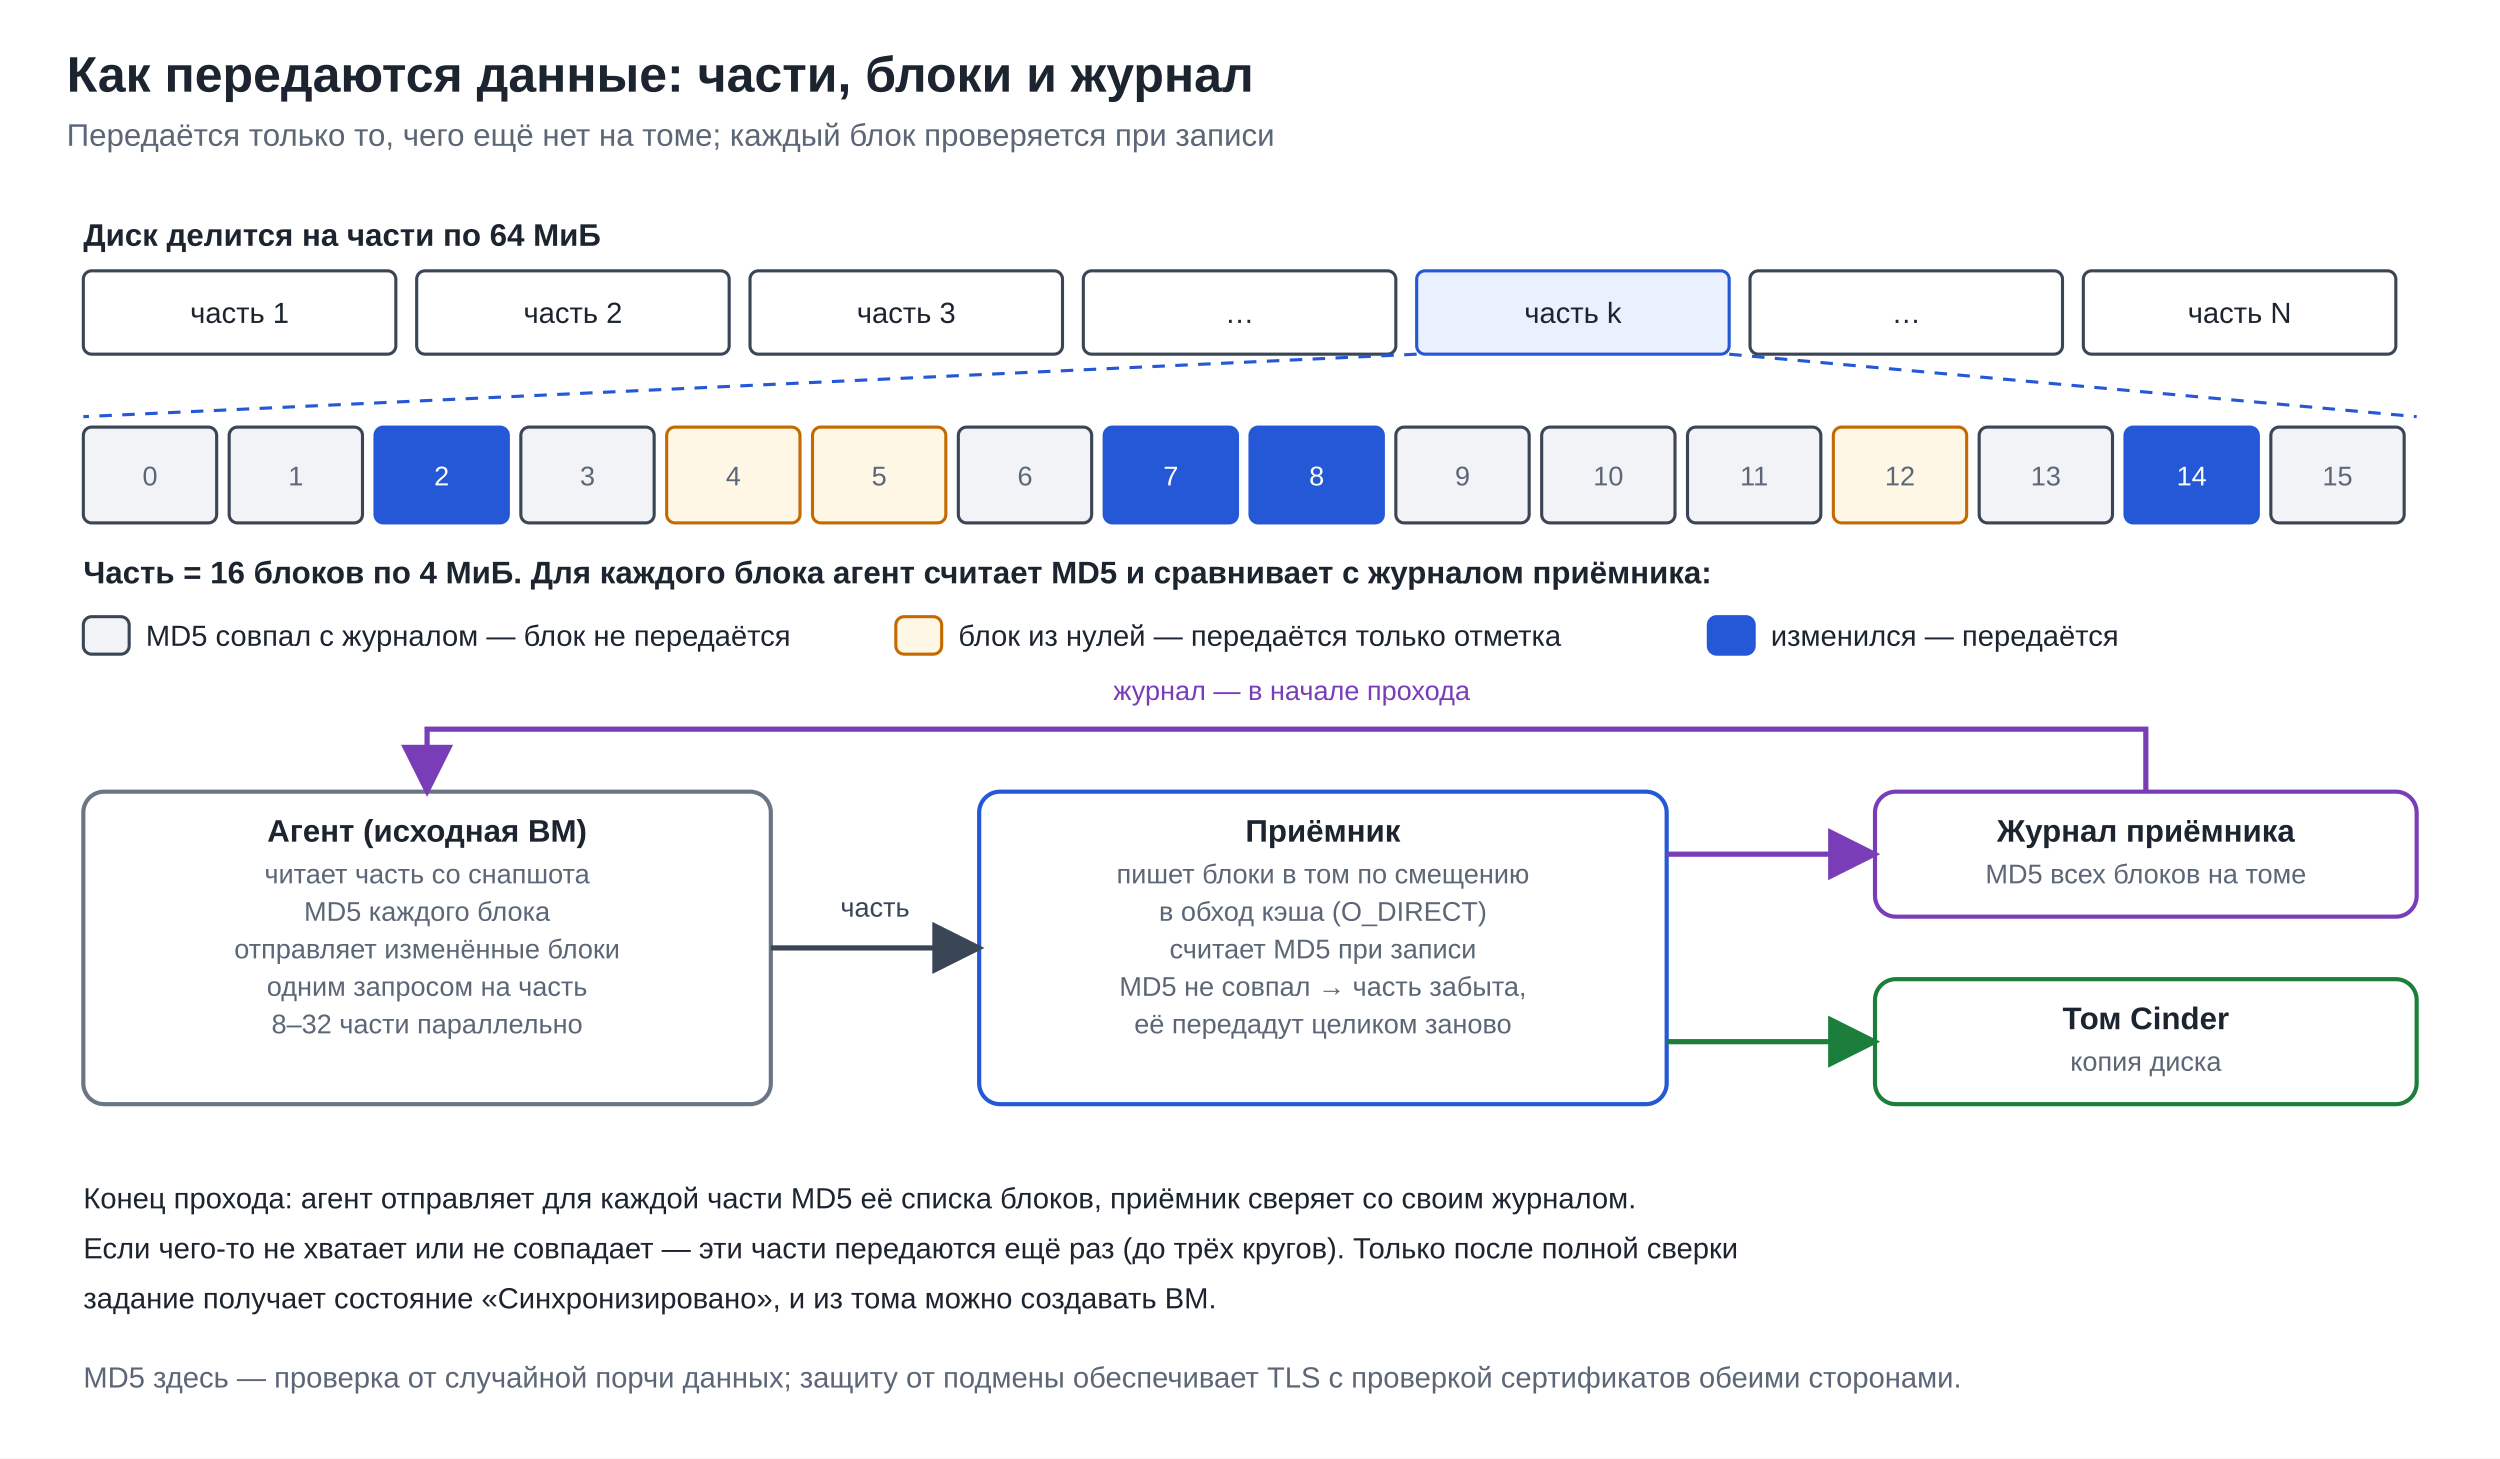
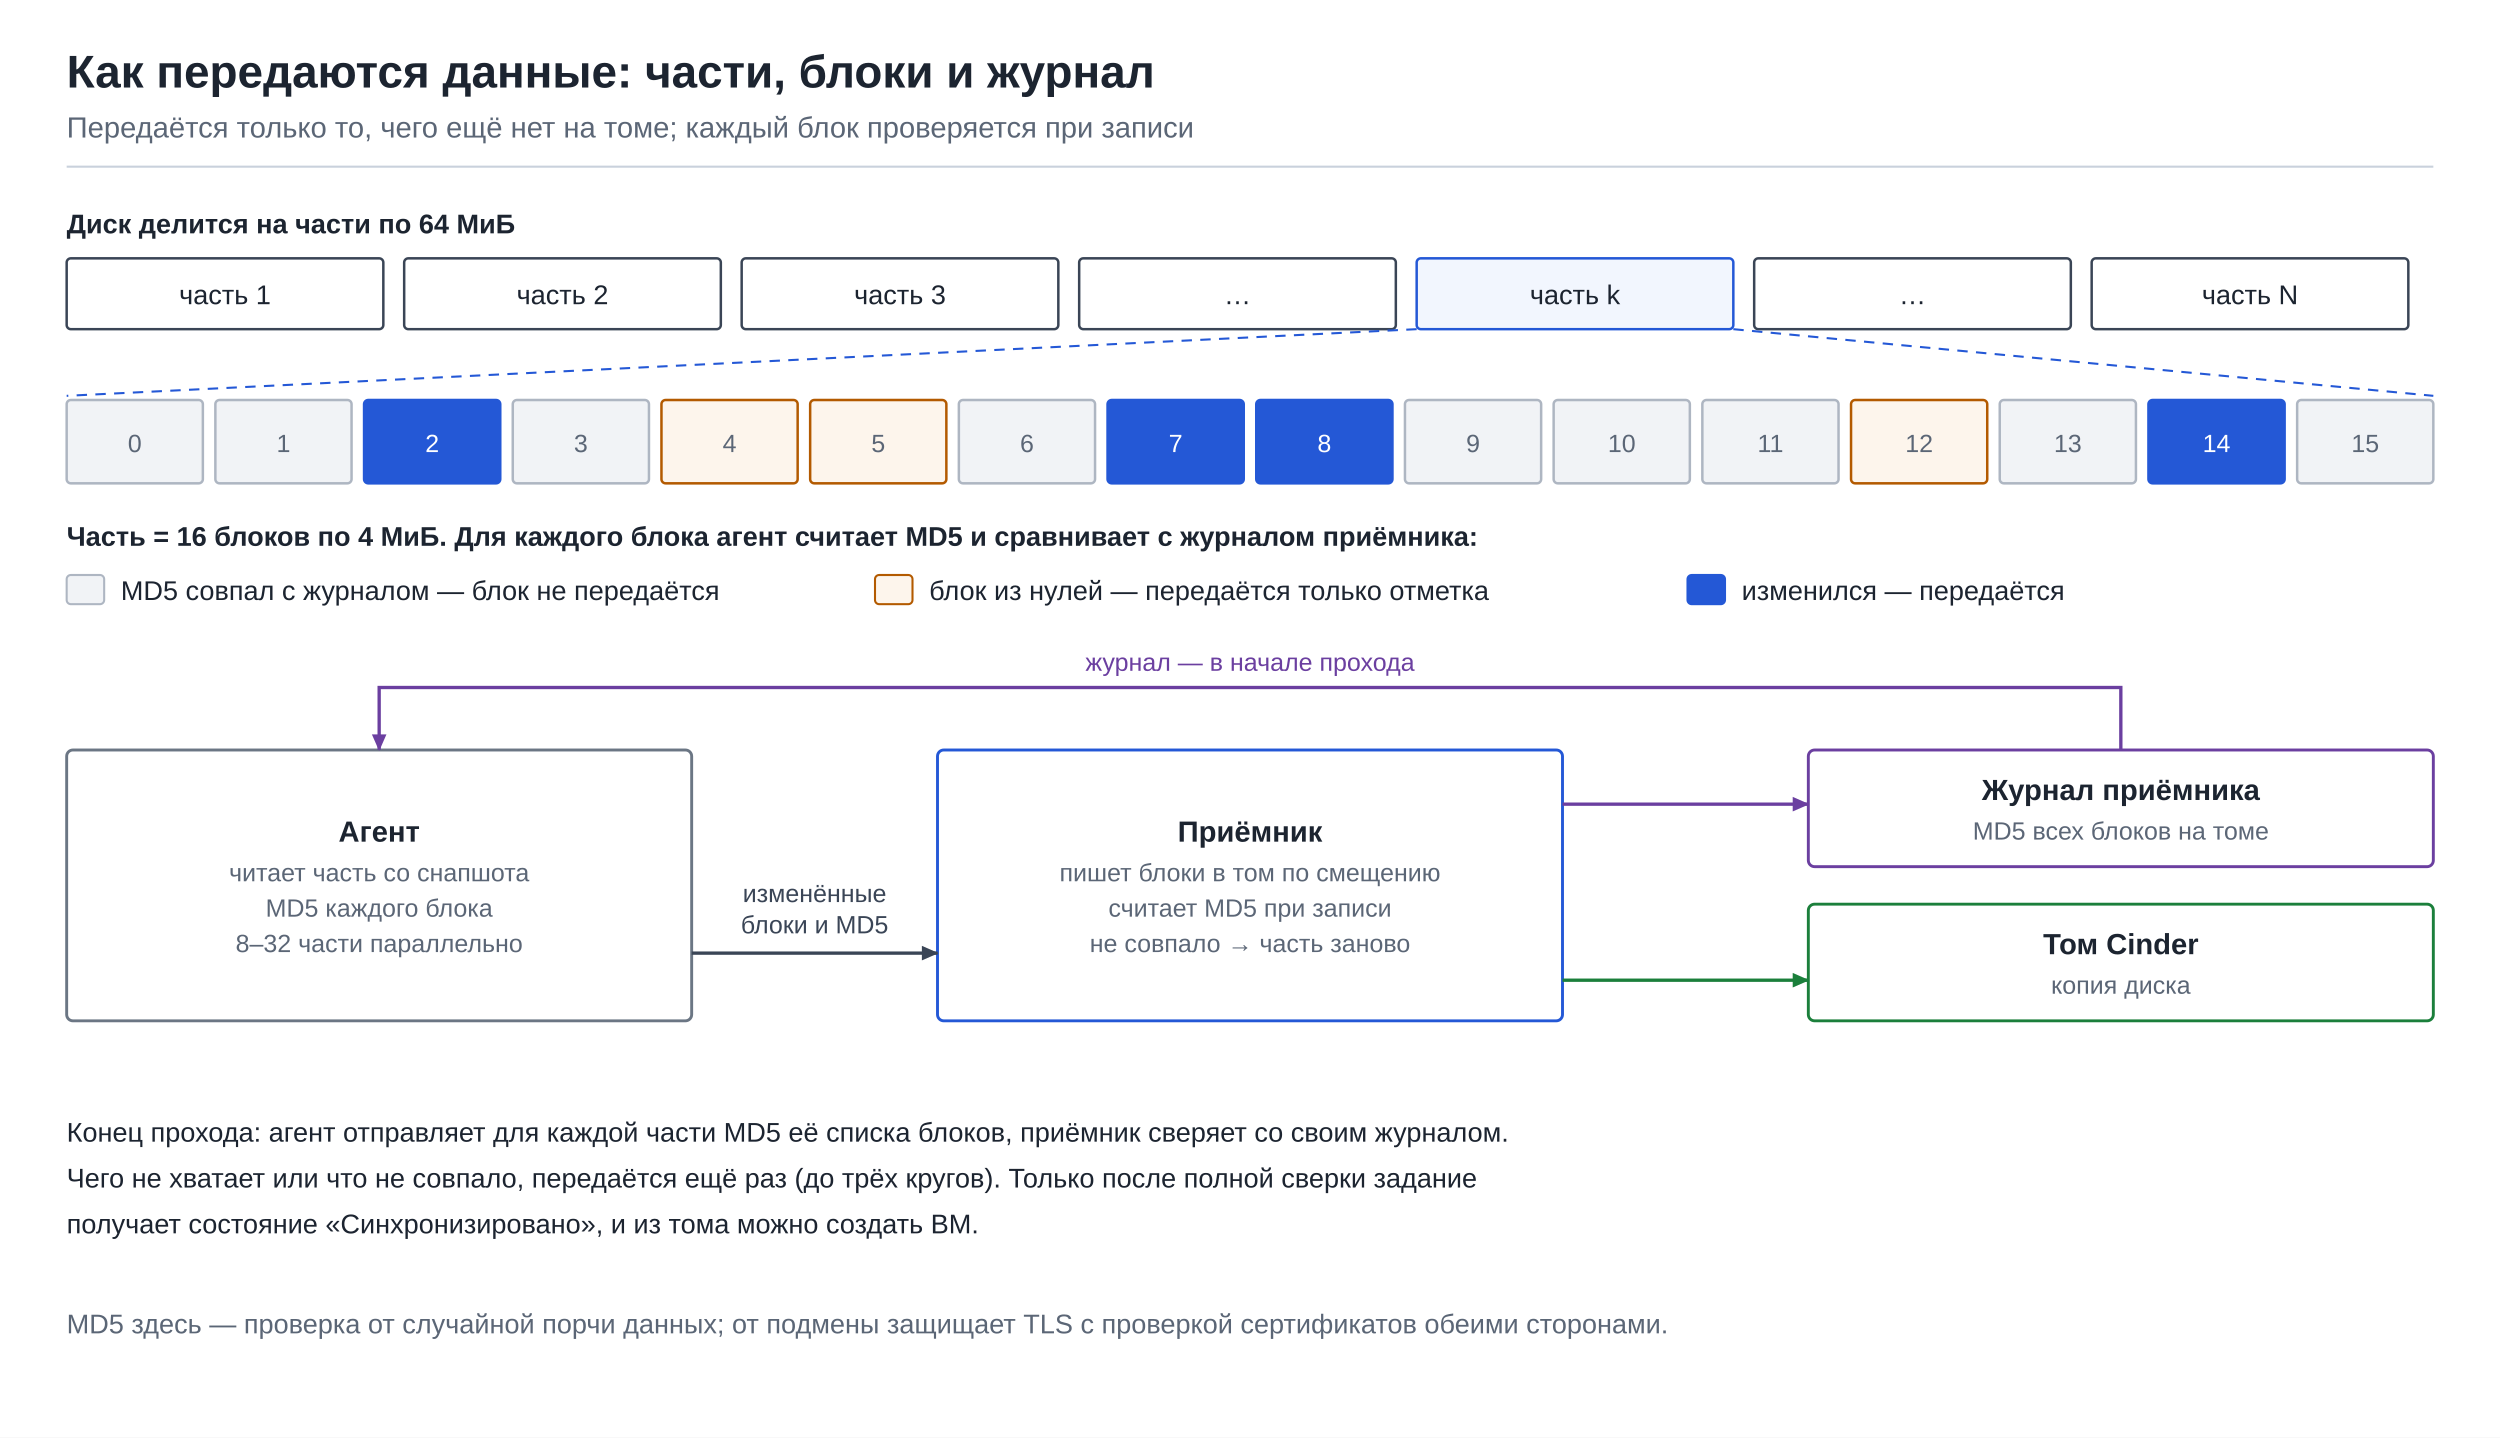
- <svg xmlns="http://www.w3.org/2000/svg" width="1200" height="700" viewBox="0 0 1200 700">
-   <rect width="1200" height="700" fill="#FFFFFF" />
-   <text x="32" y="44" font-family="Arial, Helvetica, sans-serif" font-size="24" fill="#1C2430" font-weight="700" text-anchor="start">Как передаются данные: части, блоки и журнал</text>
-   <text x="32" y="70" font-family="Arial, Helvetica, sans-serif" font-size="15" fill="#5B6676" font-weight="400" text-anchor="start">Передаётся только то, чего ещё нет на томе; каждый блок проверяется при записи</text>
-   <text x="40" y="118" font-family="Arial, Helvetica, sans-serif" font-size="15" fill="#1C2430" font-weight="700" text-anchor="start">Диск делится на части по 64 МиБ</text>
-   <rect x="40" y="130" width="150" height="40" rx="4" fill="#FFFFFF" stroke="#3A4556" stroke-width="1.5" />
-   <text x="115" y="155" font-family="Arial, Helvetica, sans-serif" font-size="14" fill="#1C2430" font-weight="400" text-anchor="middle">часть 1</text>
-   <rect x="200" y="130" width="150" height="40" rx="4" fill="#FFFFFF" stroke="#3A4556" stroke-width="1.5" />
-   <text x="275" y="155" font-family="Arial, Helvetica, sans-serif" font-size="14" fill="#1C2430" font-weight="400" text-anchor="middle">часть 2</text>
-   <rect x="360" y="130" width="150" height="40" rx="4" fill="#FFFFFF" stroke="#3A4556" stroke-width="1.5" />
-   <text x="435" y="155" font-family="Arial, Helvetica, sans-serif" font-size="14" fill="#1C2430" font-weight="400" text-anchor="middle">часть 3</text>
-   <rect x="520" y="130" width="150" height="40" rx="4" fill="#FFFFFF" stroke="#3A4556" stroke-width="1.5" />
-   <text x="595" y="155" font-family="Arial, Helvetica, sans-serif" font-size="14" fill="#1C2430" font-weight="400" text-anchor="middle">…</text>
-   <rect x="680" y="130" width="150" height="40" rx="4" fill="#EAF0FD" stroke="#2458D6" stroke-width="1.5" />
-   <text x="755" y="155" font-family="Arial, Helvetica, sans-serif" font-size="14" fill="#1C2430" font-weight="400" text-anchor="middle">часть k</text>
-   <rect x="840" y="130" width="150" height="40" rx="4" fill="#FFFFFF" stroke="#3A4556" stroke-width="1.5" />
-   <text x="915" y="155" font-family="Arial, Helvetica, sans-serif" font-size="14" fill="#1C2430" font-weight="400" text-anchor="middle">…</text>
-   <rect x="1000" y="130" width="150" height="40" rx="4" fill="#FFFFFF" stroke="#3A4556" stroke-width="1.5" />
-   <text x="1075" y="155" font-family="Arial, Helvetica, sans-serif" font-size="14" fill="#1C2430" font-weight="400" text-anchor="middle">часть N</text>
-   <line x1="680" y1="170" x2="40" y2="200" stroke="#2458D6" stroke-width="1.5" stroke-dasharray="6 5" />
-   <line x1="830" y1="170" x2="1160" y2="200" stroke="#2458D6" stroke-width="1.5" stroke-dasharray="6 5" />
-   <rect x="40" y="205" width="64" height="46" rx="4" fill="#F1F3F6" stroke="#3A4556" stroke-width="1.5" />
-   <text x="72" y="233" font-family="Arial, Helvetica, sans-serif" font-size="13" fill="#5B6676" font-weight="400" text-anchor="middle">0</text>
-   <rect x="110" y="205" width="64" height="46" rx="4" fill="#F1F3F6" stroke="#3A4556" stroke-width="1.5" />
-   <text x="142" y="233" font-family="Arial, Helvetica, sans-serif" font-size="13" fill="#5B6676" font-weight="400" text-anchor="middle">1</text>
-   <rect x="180" y="205" width="64" height="46" rx="4" fill="#2458D6" stroke="#2458D6" stroke-width="1.5" />
-   <text x="212" y="233" font-family="Arial, Helvetica, sans-serif" font-size="13" fill="#FFFFFF" font-weight="400" text-anchor="middle">2</text>
-   <rect x="250" y="205" width="64" height="46" rx="4" fill="#F1F3F6" stroke="#3A4556" stroke-width="1.5" />
-   <text x="282" y="233" font-family="Arial, Helvetica, sans-serif" font-size="13" fill="#5B6676" font-weight="400" text-anchor="middle">3</text>
-   <rect x="320" y="205" width="64" height="46" rx="4" fill="#FFF7E6" stroke="#C46A00" stroke-width="1.5" />
-   <text x="352" y="233" font-family="Arial, Helvetica, sans-serif" font-size="13" fill="#5B6676" font-weight="400" text-anchor="middle">4</text>
-   <rect x="390" y="205" width="64" height="46" rx="4" fill="#FFF7E6" stroke="#C46A00" stroke-width="1.5" />
-   <text x="422" y="233" font-family="Arial, Helvetica, sans-serif" font-size="13" fill="#5B6676" font-weight="400" text-anchor="middle">5</text>
-   <rect x="460" y="205" width="64" height="46" rx="4" fill="#F1F3F6" stroke="#3A4556" stroke-width="1.5" />
-   <text x="492" y="233" font-family="Arial, Helvetica, sans-serif" font-size="13" fill="#5B6676" font-weight="400" text-anchor="middle">6</text>
-   <rect x="530" y="205" width="64" height="46" rx="4" fill="#2458D6" stroke="#2458D6" stroke-width="1.5" />
-   <text x="562" y="233" font-family="Arial, Helvetica, sans-serif" font-size="13" fill="#FFFFFF" font-weight="400" text-anchor="middle">7</text>
-   <rect x="600" y="205" width="64" height="46" rx="4" fill="#2458D6" stroke="#2458D6" stroke-width="1.5" />
-   <text x="632" y="233" font-family="Arial, Helvetica, sans-serif" font-size="13" fill="#FFFFFF" font-weight="400" text-anchor="middle">8</text>
-   <rect x="670" y="205" width="64" height="46" rx="4" fill="#F1F3F6" stroke="#3A4556" stroke-width="1.5" />
-   <text x="702" y="233" font-family="Arial, Helvetica, sans-serif" font-size="13" fill="#5B6676" font-weight="400" text-anchor="middle">9</text>
-   <rect x="740" y="205" width="64" height="46" rx="4" fill="#F1F3F6" stroke="#3A4556" stroke-width="1.5" />
-   <text x="772" y="233" font-family="Arial, Helvetica, sans-serif" font-size="13" fill="#5B6676" font-weight="400" text-anchor="middle">10</text>
-   <rect x="810" y="205" width="64" height="46" rx="4" fill="#F1F3F6" stroke="#3A4556" stroke-width="1.5" />
-   <text x="842" y="233" font-family="Arial, Helvetica, sans-serif" font-size="13" fill="#5B6676" font-weight="400" text-anchor="middle">11</text>
-   <rect x="880" y="205" width="64" height="46" rx="4" fill="#FFF7E6" stroke="#C46A00" stroke-width="1.5" />
-   <text x="912" y="233" font-family="Arial, Helvetica, sans-serif" font-size="13" fill="#5B6676" font-weight="400" text-anchor="middle">12</text>
-   <rect x="950" y="205" width="64" height="46" rx="4" fill="#F1F3F6" stroke="#3A4556" stroke-width="1.5" />
-   <text x="982" y="233" font-family="Arial, Helvetica, sans-serif" font-size="13" fill="#5B6676" font-weight="400" text-anchor="middle">13</text>
-   <rect x="1020" y="205" width="64" height="46" rx="4" fill="#2458D6" stroke="#2458D6" stroke-width="1.5" />
-   <text x="1052" y="233" font-family="Arial, Helvetica, sans-serif" font-size="13" fill="#FFFFFF" font-weight="400" text-anchor="middle">14</text>
-   <rect x="1090" y="205" width="64" height="46" rx="4" fill="#F1F3F6" stroke="#3A4556" stroke-width="1.5" />
-   <text x="1122" y="233" font-family="Arial, Helvetica, sans-serif" font-size="13" fill="#5B6676" font-weight="400" text-anchor="middle">15</text>
-   <text x="40" y="280" font-family="Arial, Helvetica, sans-serif" font-size="15" fill="#1C2430" font-weight="700" text-anchor="start">Часть = 16 блоков по 4 МиБ. Для каждого блока агент считает MD5 и сравнивает с журналом приёмника:</text>
-   <rect x="40" y="296" width="22" height="18" rx="4" fill="#F1F3F6" stroke="#3A4556" stroke-width="1.5" />
-   <text x="70" y="310" font-family="Arial, Helvetica, sans-serif" font-size="14" fill="#1C2430" font-weight="400" text-anchor="start">MD5 совпал с журналом — блок не передаётся</text>
-   <rect x="430" y="296" width="22" height="18" rx="4" fill="#FFF7E6" stroke="#C46A00" stroke-width="1.5" />
-   <text x="460" y="310" font-family="Arial, Helvetica, sans-serif" font-size="14" fill="#1C2430" font-weight="400" text-anchor="start">блок из нулей — передаётся только отметка</text>
-   <rect x="820" y="296" width="22" height="18" rx="4" fill="#2458D6" stroke="#2458D6" stroke-width="1.5" />
-   <text x="850" y="310" font-family="Arial, Helvetica, sans-serif" font-size="14" fill="#1C2430" font-weight="400" text-anchor="start">изменился — передаётся</text>
-   <rect x="40" y="380" width="330" height="150" rx="10" fill="#FFFFFF" stroke="#6B7684" stroke-width="2" />
-   <text x="205.0" y="404" font-family="Arial, Helvetica, sans-serif" font-size="15" fill="#1C2430" font-weight="700" text-anchor="middle">Агент (исходная ВМ)</text>
-   <text x="205.0" y="424" font-family="Arial, Helvetica, sans-serif" font-size="13" fill="#5B6676" font-weight="400" text-anchor="middle">читает часть со снапшота</text>
-   <text x="205.0" y="442" font-family="Arial, Helvetica, sans-serif" font-size="13" fill="#5B6676" font-weight="400" text-anchor="middle">MD5 каждого блока</text>
-   <text x="205.0" y="460" font-family="Arial, Helvetica, sans-serif" font-size="13" fill="#5B6676" font-weight="400" text-anchor="middle">отправляет изменённые блоки</text>
-   <text x="205.0" y="478" font-family="Arial, Helvetica, sans-serif" font-size="13" fill="#5B6676" font-weight="400" text-anchor="middle">одним запросом на часть</text>
-   <text x="205.0" y="496" font-family="Arial, Helvetica, sans-serif" font-size="13" fill="#5B6676" font-weight="400" text-anchor="middle">8–32 части параллельно</text>
-   <rect x="470" y="380" width="330" height="150" rx="10" fill="#FFFFFF" stroke="#2458D6" stroke-width="2" />
-   <text x="635.0" y="404" font-family="Arial, Helvetica, sans-serif" font-size="15" fill="#1C2430" font-weight="700" text-anchor="middle">Приёмник</text>
-   <text x="635.0" y="424" font-family="Arial, Helvetica, sans-serif" font-size="13" fill="#5B6676" font-weight="400" text-anchor="middle">пишет блоки в том по смещению</text>
-   <text x="635.0" y="442" font-family="Arial, Helvetica, sans-serif" font-size="13" fill="#5B6676" font-weight="400" text-anchor="middle">в обход кэша (O_DIRECT)</text>
-   <text x="635.0" y="460" font-family="Arial, Helvetica, sans-serif" font-size="13" fill="#5B6676" font-weight="400" text-anchor="middle">считает MD5 при записи</text>
-   <text x="635.0" y="478" font-family="Arial, Helvetica, sans-serif" font-size="13" fill="#5B6676" font-weight="400" text-anchor="middle">MD5 не совпал → часть забыта,</text>
-   <text x="635.0" y="496" font-family="Arial, Helvetica, sans-serif" font-size="13" fill="#5B6676" font-weight="400" text-anchor="middle">её передадут целиком заново</text>
-   <rect x="900" y="380" width="260" height="60" rx="10" fill="#FFFFFF" stroke="#7A3DB8" stroke-width="2" />
-   <text x="1030.0" y="404" font-family="Arial, Helvetica, sans-serif" font-size="15" fill="#1C2430" font-weight="700" text-anchor="middle">Журнал приёмника</text>
-   <text x="1030.0" y="424" font-family="Arial, Helvetica, sans-serif" font-size="13" fill="#5B6676" font-weight="400" text-anchor="middle">MD5 всех блоков на томе</text>
-   <rect x="900" y="470" width="260" height="60" rx="10" fill="#FFFFFF" stroke="#1B7F3B" stroke-width="2" />
-   <text x="1030.0" y="494" font-family="Arial, Helvetica, sans-serif" font-size="15" fill="#1C2430" font-weight="700" text-anchor="middle">Том Cinder</text>
-   <text x="1030.0" y="514" font-family="Arial, Helvetica, sans-serif" font-size="13" fill="#5B6676" font-weight="400" text-anchor="middle">копия диска</text>
+ <svg xmlns="http://www.w3.org/2000/svg" width="1200" height="690" viewBox="0 0 1200 690">
+   <rect width="1200" height="690" fill="#FFFFFF" />
+   <text x="32" y="42" font-family="Arial, Helvetica, sans-serif" font-size="22" fill="#1C2430" font-weight="700" text-anchor="start">Как передаются данные: части, блоки и журнал</text>
+   <text x="32" y="66" font-family="Arial, Helvetica, sans-serif" font-size="14" fill="#5B6676" font-weight="400" text-anchor="start">Передаётся только то, чего ещё нет на томе; каждый блок проверяется при записи</text>
+   <line x1="32" y1="80" x2="1168" y2="80" stroke="#C9D1DC" stroke-width="1" />
+   <text x="32" y="112" font-family="Arial, Helvetica, sans-serif" font-size="13" fill="#1C2430" font-weight="700" text-anchor="start">Диск делится на части по 64 МиБ</text>
+   <rect x="32" y="124" width="152" height="34" rx="2" fill="#FFFFFF" stroke="#3A4556" stroke-width="1.2" />
+   <text x="108" y="146" font-family="Arial, Helvetica, sans-serif" font-size="13" fill="#1C2430" font-weight="400" text-anchor="middle">часть 1</text>
+   <rect x="194" y="124" width="152" height="34" rx="2" fill="#FFFFFF" stroke="#3A4556" stroke-width="1.2" />
+   <text x="270" y="146" font-family="Arial, Helvetica, sans-serif" font-size="13" fill="#1C2430" font-weight="400" text-anchor="middle">часть 2</text>
+   <rect x="356" y="124" width="152" height="34" rx="2" fill="#FFFFFF" stroke="#3A4556" stroke-width="1.2" />
+   <text x="432" y="146" font-family="Arial, Helvetica, sans-serif" font-size="13" fill="#1C2430" font-weight="400" text-anchor="middle">часть 3</text>
+   <rect x="518" y="124" width="152" height="34" rx="2" fill="#FFFFFF" stroke="#3A4556" stroke-width="1.2" />
+   <text x="594" y="146" font-family="Arial, Helvetica, sans-serif" font-size="13" fill="#1C2430" font-weight="400" text-anchor="middle">…</text>
+   <rect x="680" y="124" width="152" height="34" rx="2" fill="#F2F6FE" stroke="#2458D6" stroke-width="1.2" />
+   <text x="756" y="146" font-family="Arial, Helvetica, sans-serif" font-size="13" fill="#1C2430" font-weight="400" text-anchor="middle">часть k</text>
+   <rect x="842" y="124" width="152" height="34" rx="2" fill="#FFFFFF" stroke="#3A4556" stroke-width="1.2" />
+   <text x="918" y="146" font-family="Arial, Helvetica, sans-serif" font-size="13" fill="#1C2430" font-weight="400" text-anchor="middle">…</text>
+   <rect x="1004" y="124" width="152" height="34" rx="2" fill="#FFFFFF" stroke="#3A4556" stroke-width="1.2" />
+   <text x="1080" y="146" font-family="Arial, Helvetica, sans-serif" font-size="13" fill="#1C2430" font-weight="400" text-anchor="middle">часть N</text>
+   <line x1="680" y1="158" x2="32" y2="190" stroke="#2458D6" stroke-width="1" stroke-dasharray="5 4" />
+   <line x1="832" y1="158" x2="1168" y2="190" stroke="#2458D6" stroke-width="1" stroke-dasharray="5 4" />
+   <rect x="32.0" y="192" width="65.375" height="40" rx="2" fill="#F1F3F6" stroke="#AEB6C2" stroke-width="1.2" />
+   <text x="64.688" y="217" font-family="Arial, Helvetica, sans-serif" font-size="12" fill="#5B6676" font-weight="400" text-anchor="middle">0</text>
+   <rect x="103.375" y="192" width="65.375" height="40" rx="2" fill="#F1F3F6" stroke="#AEB6C2" stroke-width="1.2" />
+   <text x="136.062" y="217" font-family="Arial, Helvetica, sans-serif" font-size="12" fill="#5B6676" font-weight="400" text-anchor="middle">1</text>
+   <rect x="174.75" y="192" width="65.375" height="40" rx="2" fill="#2458D6" stroke="#2458D6" stroke-width="1.2" />
+   <text x="207.438" y="217" font-family="Arial, Helvetica, sans-serif" font-size="12" fill="#FFFFFF" font-weight="400" text-anchor="middle">2</text>
+   <rect x="246.125" y="192" width="65.375" height="40" rx="2" fill="#F1F3F6" stroke="#AEB6C2" stroke-width="1.2" />
+   <text x="278.812" y="217" font-family="Arial, Helvetica, sans-serif" font-size="12" fill="#5B6676" font-weight="400" text-anchor="middle">3</text>
+   <rect x="317.5" y="192" width="65.375" height="40" rx="2" fill="#FDF5EC" stroke="#B35A00" stroke-width="1.2" />
+   <text x="350.188" y="217" font-family="Arial, Helvetica, sans-serif" font-size="12" fill="#5B6676" font-weight="400" text-anchor="middle">4</text>
+   <rect x="388.875" y="192" width="65.375" height="40" rx="2" fill="#FDF5EC" stroke="#B35A00" stroke-width="1.2" />
+   <text x="421.562" y="217" font-family="Arial, Helvetica, sans-serif" font-size="12" fill="#5B6676" font-weight="400" text-anchor="middle">5</text>
+   <rect x="460.25" y="192" width="65.375" height="40" rx="2" fill="#F1F3F6" stroke="#AEB6C2" stroke-width="1.2" />
+   <text x="492.938" y="217" font-family="Arial, Helvetica, sans-serif" font-size="12" fill="#5B6676" font-weight="400" text-anchor="middle">6</text>
+   <rect x="531.625" y="192" width="65.375" height="40" rx="2" fill="#2458D6" stroke="#2458D6" stroke-width="1.2" />
+   <text x="564.312" y="217" font-family="Arial, Helvetica, sans-serif" font-size="12" fill="#FFFFFF" font-weight="400" text-anchor="middle">7</text>
+   <rect x="603.0" y="192" width="65.375" height="40" rx="2" fill="#2458D6" stroke="#2458D6" stroke-width="1.2" />
+   <text x="635.688" y="217" font-family="Arial, Helvetica, sans-serif" font-size="12" fill="#FFFFFF" font-weight="400" text-anchor="middle">8</text>
+   <rect x="674.375" y="192" width="65.375" height="40" rx="2" fill="#F1F3F6" stroke="#AEB6C2" stroke-width="1.2" />
+   <text x="707.062" y="217" font-family="Arial, Helvetica, sans-serif" font-size="12" fill="#5B6676" font-weight="400" text-anchor="middle">9</text>
+   <rect x="745.75" y="192" width="65.375" height="40" rx="2" fill="#F1F3F6" stroke="#AEB6C2" stroke-width="1.2" />
+   <text x="778.438" y="217" font-family="Arial, Helvetica, sans-serif" font-size="12" fill="#5B6676" font-weight="400" text-anchor="middle">10</text>
+   <rect x="817.125" y="192" width="65.375" height="40" rx="2" fill="#F1F3F6" stroke="#AEB6C2" stroke-width="1.2" />
+   <text x="849.812" y="217" font-family="Arial, Helvetica, sans-serif" font-size="12" fill="#5B6676" font-weight="400" text-anchor="middle">11</text>
+   <rect x="888.5" y="192" width="65.375" height="40" rx="2" fill="#FDF5EC" stroke="#B35A00" stroke-width="1.2" />
+   <text x="921.188" y="217" font-family="Arial, Helvetica, sans-serif" font-size="12" fill="#5B6676" font-weight="400" text-anchor="middle">12</text>
+   <rect x="959.875" y="192" width="65.375" height="40" rx="2" fill="#F1F3F6" stroke="#AEB6C2" stroke-width="1.2" />
+   <text x="992.562" y="217" font-family="Arial, Helvetica, sans-serif" font-size="12" fill="#5B6676" font-weight="400" text-anchor="middle">13</text>
+   <rect x="1031.25" y="192" width="65.375" height="40" rx="2" fill="#2458D6" stroke="#2458D6" stroke-width="1.2" />
+   <text x="1063.938" y="217" font-family="Arial, Helvetica, sans-serif" font-size="12" fill="#FFFFFF" font-weight="400" text-anchor="middle">14</text>
+   <rect x="1102.625" y="192" width="65.375" height="40" rx="2" fill="#F1F3F6" stroke="#AEB6C2" stroke-width="1.2" />
+   <text x="1135.312" y="217" font-family="Arial, Helvetica, sans-serif" font-size="12" fill="#5B6676" font-weight="400" text-anchor="middle">15</text>
+   <text x="32" y="262" font-family="Arial, Helvetica, sans-serif" font-size="13" fill="#1C2430" font-weight="700" text-anchor="start">Часть = 16 блоков по 4 МиБ. Для каждого блока агент считает MD5 и сравнивает с журналом приёмника:</text>
+   <rect x="32" y="276" width="18" height="14" rx="2" fill="#F1F3F6" stroke="#AEB6C2" stroke-width="1" />
+   <text x="58" y="288" font-family="Arial, Helvetica, sans-serif" font-size="13" fill="#1C2430" font-weight="400" text-anchor="start">MD5 совпал с журналом — блок не передаётся</text>
+   <rect x="420" y="276" width="18" height="14" rx="2" fill="#FDF5EC" stroke="#B35A00" stroke-width="1" />
+   <text x="446" y="288" font-family="Arial, Helvetica, sans-serif" font-size="13" fill="#1C2430" font-weight="400" text-anchor="start">блок из нулей — передаётся только отметка</text>
+   <rect x="810" y="276" width="18" height="14" rx="2" fill="#2458D6" stroke="#2458D6" stroke-width="1" />
+   <text x="836" y="288" font-family="Arial, Helvetica, sans-serif" font-size="13" fill="#1C2430" font-weight="400" text-anchor="start">изменился — передаётся</text>
+   <rect x="32" y="360" width="300" height="130" rx="3" fill="#FFFFFF" stroke="#6B7684" stroke-width="1.4" />
+   <text x="182.0" y="404.0" font-family="Arial, Helvetica, sans-serif" font-size="14" fill="#1C2430" font-weight="700" text-anchor="middle">Агент</text>
+   <text x="182.0" y="423.0" font-family="Arial, Helvetica, sans-serif" font-size="12" fill="#5B6676" font-weight="400" text-anchor="middle">читает часть со снапшота</text>
+   <text x="182.0" y="440.0" font-family="Arial, Helvetica, sans-serif" font-size="12" fill="#5B6676" font-weight="400" text-anchor="middle">MD5 каждого блока</text>
+   <text x="182.0" y="457.0" font-family="Arial, Helvetica, sans-serif" font-size="12" fill="#5B6676" font-weight="400" text-anchor="middle">8–32 части параллельно</text>
+   <rect x="450" y="360" width="300" height="130" rx="3" fill="#FFFFFF" stroke="#2458D6" stroke-width="1.4" />
+   <text x="600.0" y="404.0" font-family="Arial, Helvetica, sans-serif" font-size="14" fill="#1C2430" font-weight="700" text-anchor="middle">Приёмник</text>
+   <text x="600.0" y="423.0" font-family="Arial, Helvetica, sans-serif" font-size="12" fill="#5B6676" font-weight="400" text-anchor="middle">пишет блоки в том по смещению</text>
+   <text x="600.0" y="440.0" font-family="Arial, Helvetica, sans-serif" font-size="12" fill="#5B6676" font-weight="400" text-anchor="middle">считает MD5 при записи</text>
+   <text x="600.0" y="457.0" font-family="Arial, Helvetica, sans-serif" font-size="12" fill="#5B6676" font-weight="400" text-anchor="middle">не совпало → часть заново</text>
+   <rect x="868" y="360" width="300" height="56" rx="3" fill="#FFFFFF" stroke="#6B3FA0" stroke-width="1.4" />
+   <text x="1018.0" y="384.0" font-family="Arial, Helvetica, sans-serif" font-size="14" fill="#1C2430" font-weight="700" text-anchor="middle">Журнал приёмника</text>
+   <text x="1018.0" y="403.0" font-family="Arial, Helvetica, sans-serif" font-size="12" fill="#5B6676" font-weight="400" text-anchor="middle">MD5 всех блоков на томе</text>
+   <rect x="868" y="434" width="300" height="56" rx="3" fill="#FFFFFF" stroke="#1B7F3B" stroke-width="1.4" />
+   <text x="1018.0" y="458.0" font-family="Arial, Helvetica, sans-serif" font-size="14" fill="#1C2430" font-weight="700" text-anchor="middle">Том Cinder</text>
+   <text x="1018.0" y="477.0" font-family="Arial, Helvetica, sans-serif" font-size="12" fill="#5B6676" font-weight="400" text-anchor="middle">копия диска</text>
  <defs>
-     <marker id="a1" markerWidth="10" markerHeight="10" refX="9" refY="5" orient="auto">
-       <path d="M0,0 L10,5 L0,10 z" fill="#3A4556" />
+     <marker id="m1" markerWidth="8" markerHeight="8" refX="7.5" refY="4" orient="auto" markerUnits="userSpaceOnUse">
+       <path d="M0,0.5 L8,4 L0,7.5 z" fill="#3A4556" />
    </marker>
  </defs>
-   <path d="M370,455 L470,455" fill="none" stroke="#3A4556" stroke-width="2.5" marker-end="url(#a1)" />
-   <rect x="396.0" y="427" width="48.0" height="18" rx="4" fill="#FFFFFF" opacity="0.95" />
-   <text x="420" y="440" font-family="Arial, Helvetica, sans-serif" font-size="13" fill="#3A4556" font-weight="400" text-anchor="middle">часть</text>
+   <path d="M332,457.5 L450,457.5" fill="none" stroke="#3A4556" stroke-width="1.6" marker-end="url(#m1)" />
+   <text x="391" y="433" font-family="Arial, Helvetica, sans-serif" font-size="12" fill="#3A4556" font-weight="400" text-anchor="middle">изменённые</text>
+   <text x="391" y="448" font-family="Arial, Helvetica, sans-serif" font-size="12" fill="#3A4556" font-weight="400" text-anchor="middle">блоки и MD5</text>
  <defs>
-     <marker id="a2" markerWidth="10" markerHeight="10" refX="9" refY="5" orient="auto">
-       <path d="M0,0 L10,5 L0,10 z" fill="#7A3DB8" />
+     <marker id="m2" markerWidth="8" markerHeight="8" refX="7.5" refY="4" orient="auto" markerUnits="userSpaceOnUse">
+       <path d="M0,0.5 L8,4 L0,7.5 z" fill="#6B3FA0" />
    </marker>
  </defs>
-   <path d="M800,410 L900,410" fill="none" stroke="#7A3DB8" stroke-width="2.5" marker-end="url(#a2)" />
+   <path d="M750,386.0 L868,386.0" fill="none" stroke="#6B3FA0" stroke-width="1.6" marker-end="url(#m2)" />
  <defs>
-     <marker id="a3" markerWidth="10" markerHeight="10" refX="9" refY="5" orient="auto">
-       <path d="M0,0 L10,5 L0,10 z" fill="#7A3DB8" />
+     <marker id="m3" markerWidth="8" markerHeight="8" refX="7.5" refY="4" orient="auto" markerUnits="userSpaceOnUse">
+       <path d="M0,0.5 L8,4 L0,7.5 z" fill="#1B7F3B" />
    </marker>
  </defs>
-   <path d="M1030,380 L1030,350 L205,350 L205,380" fill="none" stroke="#7A3DB8" stroke-width="2.5" marker-end="url(#a3)" />
-   <rect x="524.0" y="323" width="192.0" height="18" rx="4" fill="#FFFFFF" opacity="0.95" />
-   <text x="620" y="336" font-family="Arial, Helvetica, sans-serif" font-size="13" fill="#7A3DB8" font-weight="400" text-anchor="middle">журнал — в начале прохода</text>
+   <path d="M750,470.5 L868,470.5" fill="none" stroke="#1B7F3B" stroke-width="1.6" marker-end="url(#m3)" />
  <defs>
-     <marker id="a4" markerWidth="10" markerHeight="10" refX="9" refY="5" orient="auto">
-       <path d="M0,0 L10,5 L0,10 z" fill="#1B7F3B" />
+     <marker id="m4" markerWidth="8" markerHeight="8" refX="7.5" refY="4" orient="auto" markerUnits="userSpaceOnUse">
+       <path d="M0,0.5 L8,4 L0,7.5 z" fill="#6B3FA0" />
    </marker>
  </defs>
-   <path d="M800,500 L900,500" fill="none" stroke="#1B7F3B" stroke-width="2.5" marker-end="url(#a4)" />
-   <text x="40" y="580" font-family="Arial, Helvetica, sans-serif" font-size="14" fill="#1C2430" font-weight="400" text-anchor="start">Конец прохода: агент отправляет для каждой части MD5 её списка блоков, приёмник сверяет со своим журналом.</text>
-   <text x="40" y="604" font-family="Arial, Helvetica, sans-serif" font-size="14" fill="#1C2430" font-weight="400" text-anchor="start">Если чего-то не хватает или не совпадает — эти части передаются ещё раз (до трёх кругов). Только после полной сверки</text>
-   <text x="40" y="628" font-family="Arial, Helvetica, sans-serif" font-size="14" fill="#1C2430" font-weight="400" text-anchor="start">задание получает состояние «Синхронизировано», и из тома можно создавать ВМ.</text>
-   <text x="40" y="666" font-family="Arial, Helvetica, sans-serif" font-size="14" fill="#5B6676" font-weight="400" text-anchor="start">MD5 здесь — проверка от случайной порчи данных; защиту от подмены обеспечивает TLS с проверкой сертификатов обеими сторонами.</text>
+   <path d="M1018.0,360 L1018.0,330 L182.0,330 L182.0,360" fill="none" stroke="#6B3FA0" stroke-width="1.6" marker-end="url(#m4)" />
+   <text x="600" y="322" font-family="Arial, Helvetica, sans-serif" font-size="12" fill="#6B3FA0" font-weight="400" text-anchor="middle">журнал — в начале прохода</text>
+   <text x="32" y="548" font-family="Arial, Helvetica, sans-serif" font-size="13" fill="#1C2430" font-weight="400" text-anchor="start">Конец прохода: агент отправляет для каждой части MD5 её списка блоков, приёмник сверяет со своим журналом.</text>
+   <text x="32" y="570" font-family="Arial, Helvetica, sans-serif" font-size="13" fill="#1C2430" font-weight="400" text-anchor="start">Чего не хватает или что не совпало, передаётся ещё раз (до трёх кругов). Только после полной сверки задание</text>
+   <text x="32" y="592" font-family="Arial, Helvetica, sans-serif" font-size="13" fill="#1C2430" font-weight="400" text-anchor="start">получает состояние «Синхронизировано», и из тома можно создать ВМ.</text>
+   <text x="32" y="640" font-family="Arial, Helvetica, sans-serif" font-size="13" fill="#5B6676" font-weight="400" text-anchor="start">MD5 здесь — проверка от случайной порчи данных; от подмены защищает TLS с проверкой сертификатов обеими сторонами.</text>
</svg>
